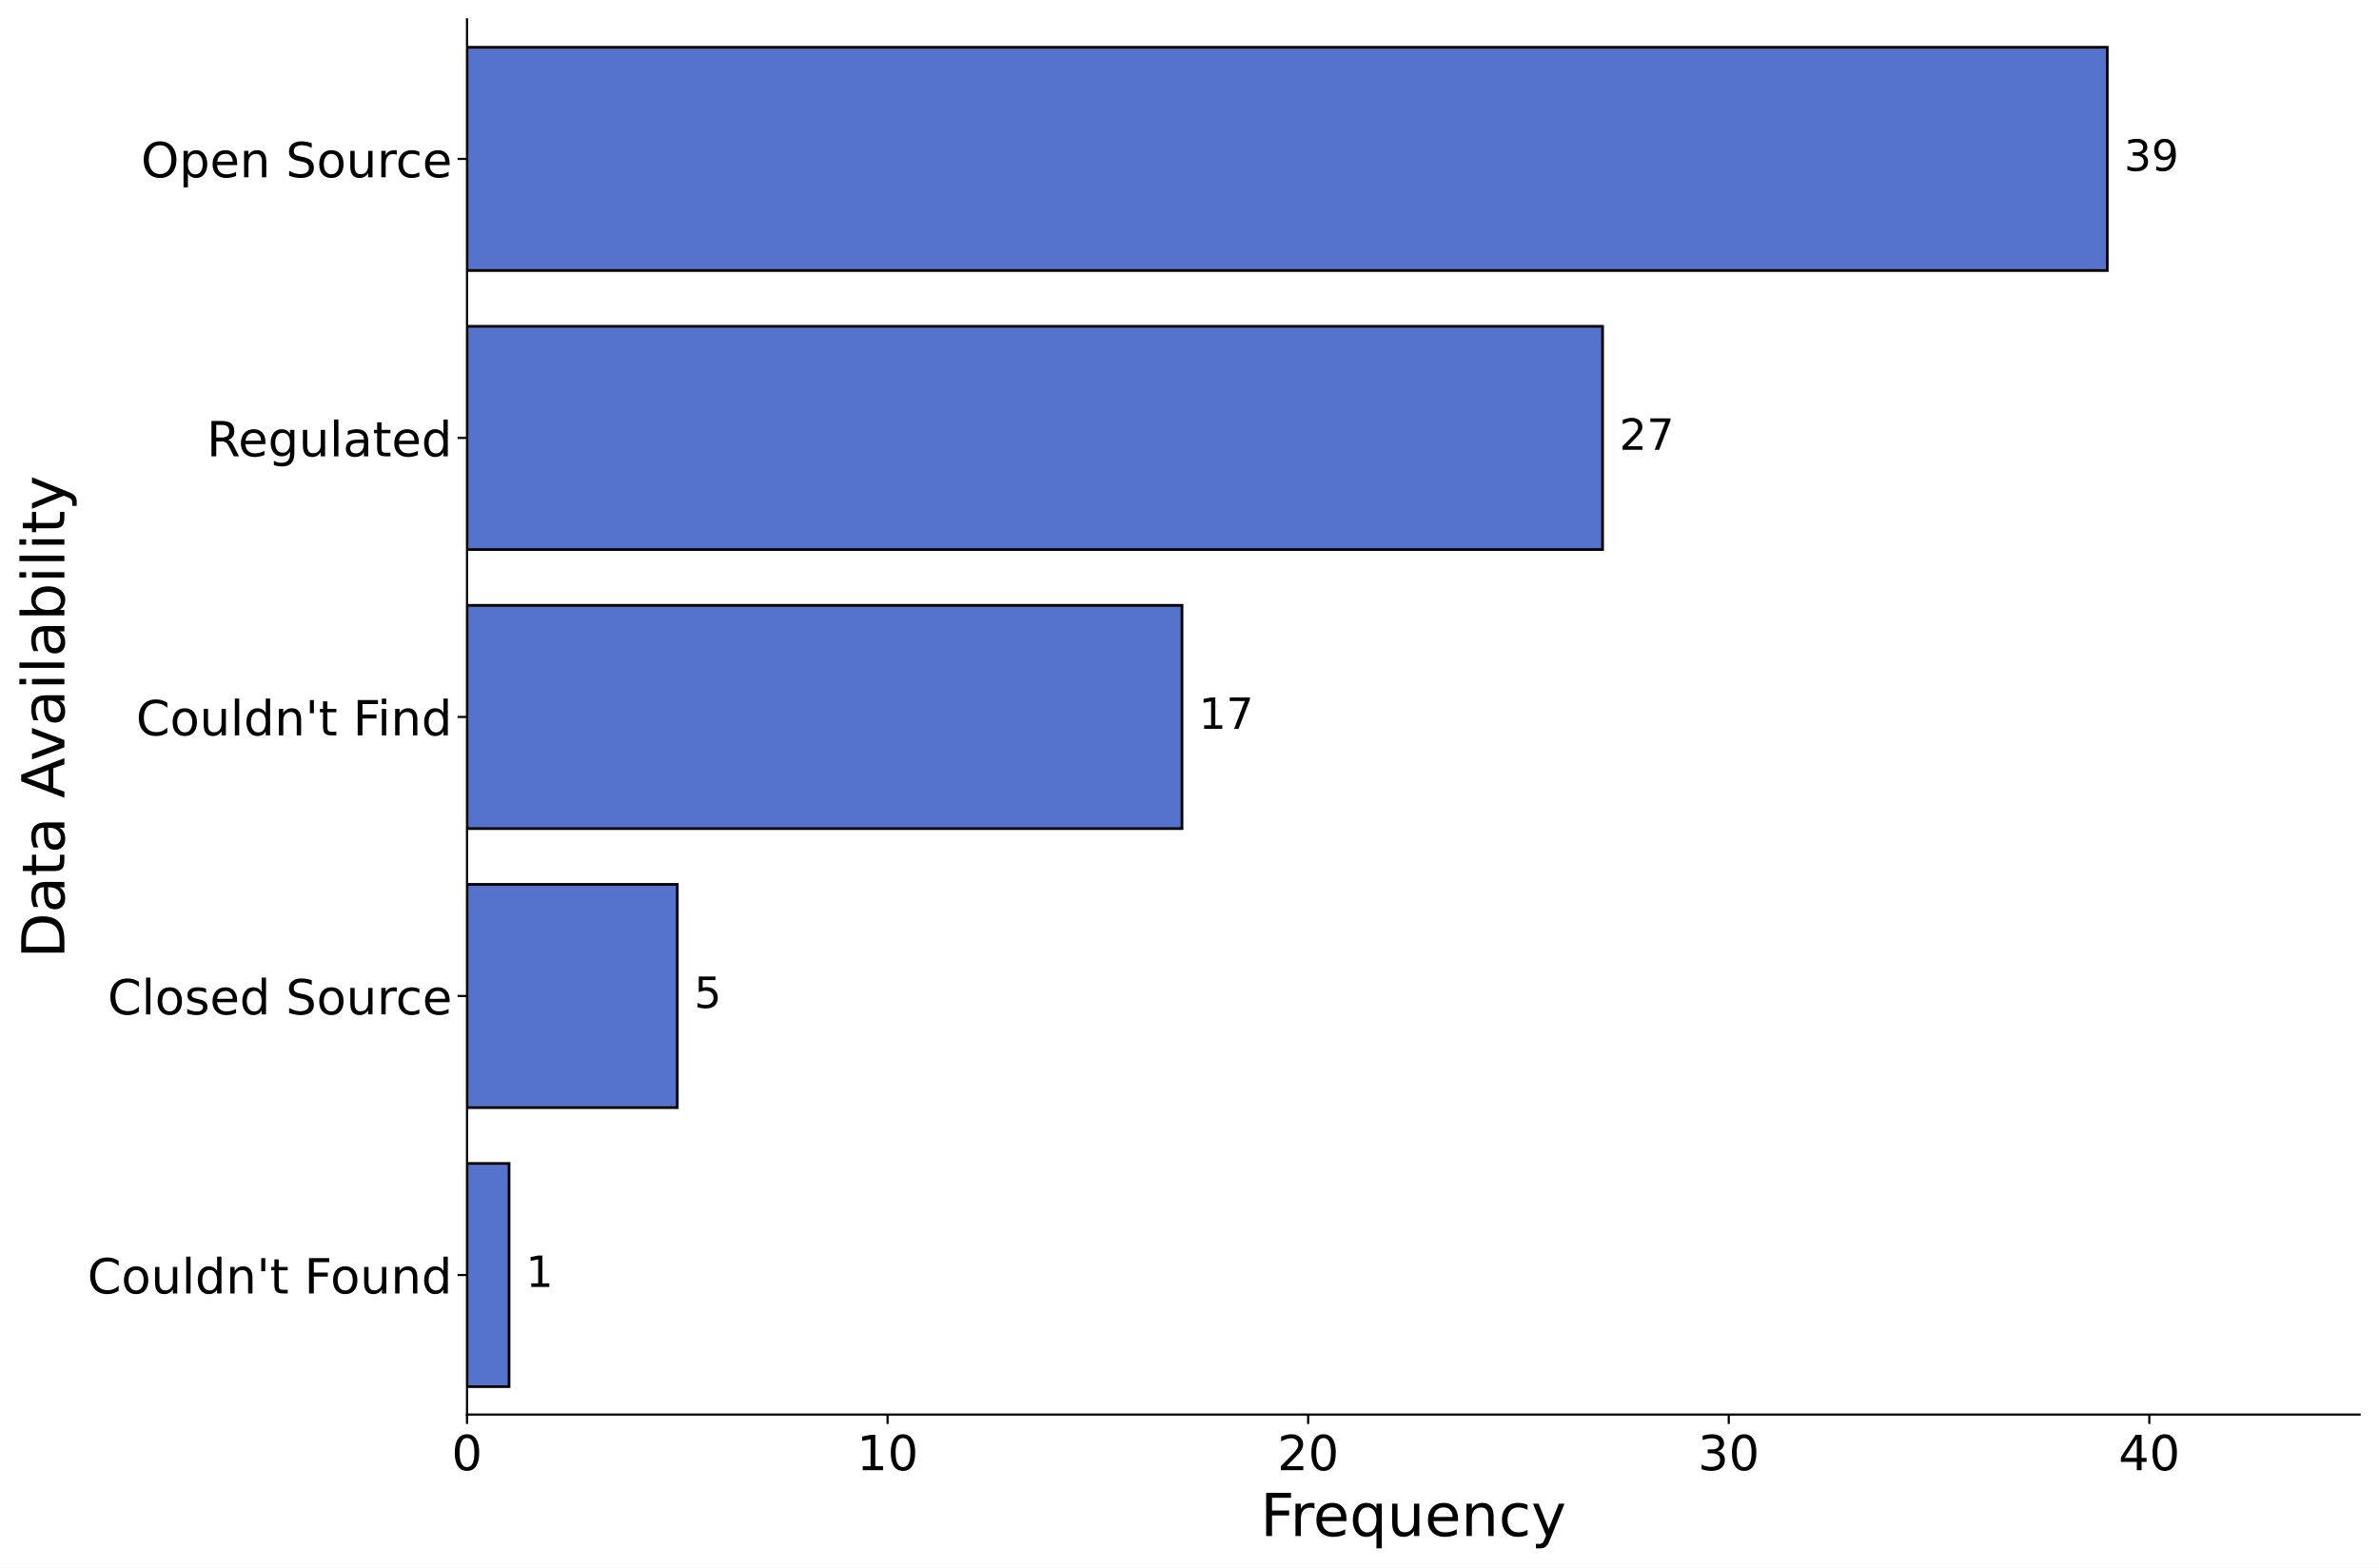
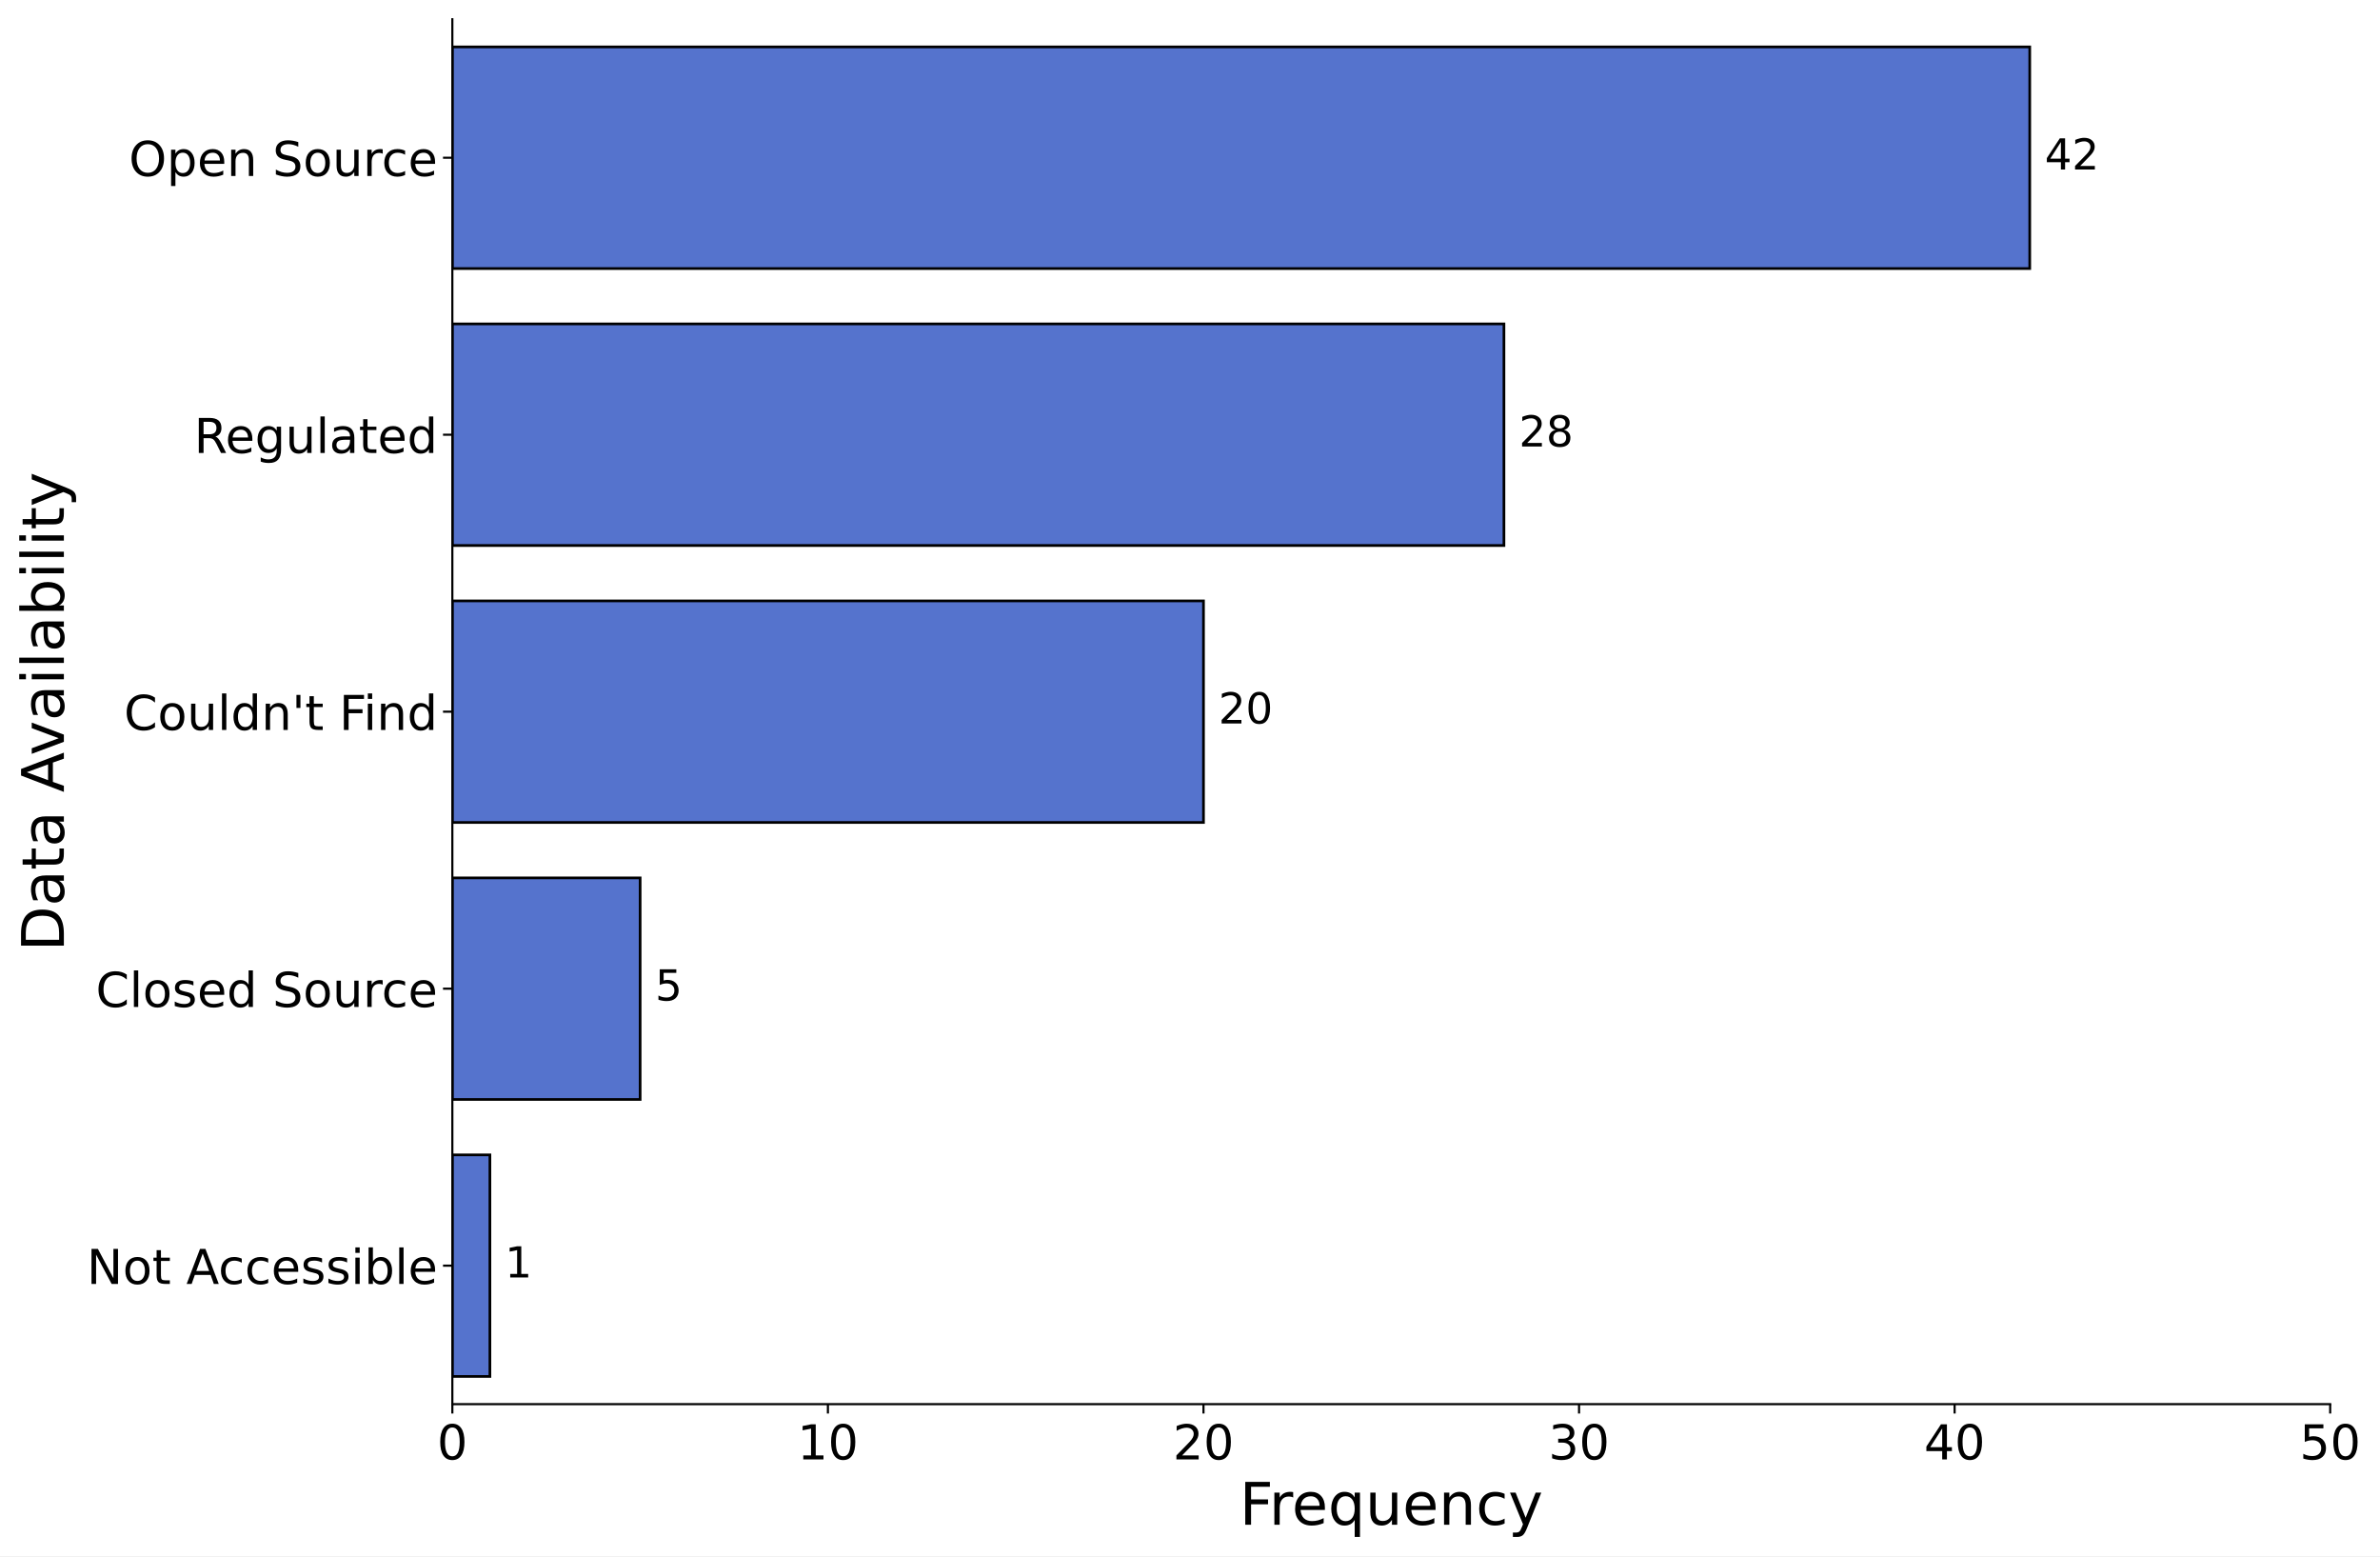
- <svg xmlns="http://www.w3.org/2000/svg" xmlns:xlink="http://www.w3.org/1999/xlink" width="883.821pt" height="582.513pt" viewBox="0 0 883.821 582.513" version="1.1">
+ <svg xmlns="http://www.w3.org/2000/svg" xmlns:xlink="http://www.w3.org/1999/xlink" width="891.151pt" height="582.513pt" viewBox="0 0 891.151 582.513" version="1.1">
  <defs>
    <style type="text/css">*{stroke-linejoin: round; stroke-linecap: butt}</style>
  </defs>
  <g id="figure_1">
    <g id="patch_1">
-       <path d="M 0 582.513  L 883.821 582.513  L 883.821 0  L 0 0  z " style="fill: #ffffff" />
+       <path d="M 0 582.513  L 891.151 582.513  L 891.151 0  L 0 0  z " style="fill: #ffffff" />
    </g>
    <g id="axes_1">
      <g id="patch_2">
-         <path d="M 173.498 525.6  L 876.621 525.6  L 876.621 7.2  L 173.498 7.2  z " style="fill: #ffffff" />
+         <path d="M 169.375 525.6  L 872.498 525.6  L 872.498 7.2  L 169.375 7.2  z " style="fill: #ffffff" />
      </g>
      <g id="patch_3">
-         <path d="M 173.498 17.568  L 782.872 17.568  L 782.872 100.512  L 173.498 100.512  z " clip-path="url(#p755d5c3614)" style="fill: #5573cd; stroke: #000000; stroke-linejoin: miter" />
+         <path d="M 169.375 17.568  L 759.998 17.568  L 759.998 100.512  L 169.375 100.512  z " clip-path="url(#pa06dada9b1)" style="fill: #5573cd; stroke: #000000; stroke-linejoin: miter" />
      </g>
      <g id="patch_4">
-         <path d="M 173.498 121.248  L 595.372 121.248  L 595.372 204.192  L 173.498 204.192  z " clip-path="url(#p755d5c3614)" style="fill: #5573cd; stroke: #000000; stroke-linejoin: miter" />
+         <path d="M 169.375 121.248  L 563.124 121.248  L 563.124 204.192  L 169.375 204.192  z " clip-path="url(#pa06dada9b1)" style="fill: #5573cd; stroke: #000000; stroke-linejoin: miter" />
      </g>
      <g id="patch_5">
-         <path d="M 173.498 224.928  L 439.122 224.928  L 439.122 307.872  L 173.498 307.872  z " clip-path="url(#p755d5c3614)" style="fill: #5573cd; stroke: #000000; stroke-linejoin: miter" />
+         <path d="M 169.375 224.928  L 450.624 224.928  L 450.624 307.872  L 169.375 307.872  z " clip-path="url(#pa06dada9b1)" style="fill: #5573cd; stroke: #000000; stroke-linejoin: miter" />
      </g>
      <g id="patch_6">
-         <path d="M 173.498 328.608  L 251.623 328.608  L 251.623 411.552  L 173.498 411.552  z " clip-path="url(#p755d5c3614)" style="fill: #5573cd; stroke: #000000; stroke-linejoin: miter" />
+         <path d="M 169.375 328.608  L 239.687 328.608  L 239.687 411.552  L 169.375 411.552  z " clip-path="url(#pa06dada9b1)" style="fill: #5573cd; stroke: #000000; stroke-linejoin: miter" />
      </g>
      <g id="patch_7">
-         <path d="M 173.498 432.288  L 189.123 432.288  L 189.123 515.232  L 173.498 515.232  z " clip-path="url(#p755d5c3614)" style="fill: #5573cd; stroke: #000000; stroke-linejoin: miter" />
+         <path d="M 169.375 432.288  L 183.437 432.288  L 183.437 515.232  L 169.375 515.232  z " clip-path="url(#pa06dada9b1)" style="fill: #5573cd; stroke: #000000; stroke-linejoin: miter" />
      </g>
      <g id="matplotlib.axis_1">
        <g id="xtick_1">
          <g id="line2d_1">
            <defs>
-               <path id="mfb92eb8723" d="M 0 0  L 0 3.5  " style="stroke: #000000; stroke-width: 0.8" />
+               <path id="ma84408b0f6" d="M 0 0  L 0 3.5  " style="stroke: #000000; stroke-width: 0.8" />
            </defs>
            <g>
-               <use xlink:href="#mfb92eb8723" x="173.498" y="525.6" style="stroke: #000000; stroke-width: 0.8" />
+               <use xlink:href="#ma84408b0f6" x="169.375" y="525.6" style="stroke: #000000; stroke-width: 0.8" />
            </g>
          </g>
          <g id="text_1">
-             <g transform="translate(167.7719 546.2772) scale(0.18 -0.18)">
+             <g transform="translate(163.6488 546.2772) scale(0.18 -0.18)">
              <defs>
                <path id="DejaVuSans-30" d="M 2034 4250  Q 1547 4250 1301 3770  Q 1056 3291 1056 2328  Q 1056 1369 1301 889  Q 1547 409 2034 409  Q 2525 409 2770 889  Q 3016 1369 3016 2328  Q 3016 3291 2770 3770  Q 2525 4250 2034 4250  z M 2034 4750  Q 2819 4750 3233 4129  Q 3647 3509 3647 2328  Q 3647 1150 3233 529  Q 2819 -91 2034 -91  Q 1250 -91 836 529  Q 422 1150 422 2328  Q 422 3509 836 4129  Q 1250 4750 2034 4750  z " transform="scale(0.015625)" />
              </defs>
              <use xlink:href="#DejaVuSans-30" />
            </g>
          </g>
        </g>
        <g id="xtick_2">
          <g id="line2d_2">
            <g>
-               <use xlink:href="#mfb92eb8723" x="329.748" y="525.6" style="stroke: #000000; stroke-width: 0.8" />
+               <use xlink:href="#ma84408b0f6" x="310" y="525.6" style="stroke: #000000; stroke-width: 0.8" />
            </g>
          </g>
          <g id="text_2">
-             <g transform="translate(318.2952 546.2772) scale(0.18 -0.18)">
+             <g transform="translate(298.5471 546.2772) scale(0.18 -0.18)">
              <defs>
                <path id="DejaVuSans-31" d="M 794 531  L 1825 531  L 1825 4091  L 703 3866  L 703 4441  L 1819 4666  L 2450 4666  L 2450 531  L 3481 531  L 3481 0  L 794 0  L 794 531  z " transform="scale(0.015625)" />
              </defs>
              <use xlink:href="#DejaVuSans-31" />
              <use xlink:href="#DejaVuSans-30" transform="translate(63.62305 0)" />
            </g>
          </g>
        </g>
        <g id="xtick_3">
          <g id="line2d_3">
            <g>
-               <use xlink:href="#mfb92eb8723" x="485.997" y="525.6" style="stroke: #000000; stroke-width: 0.8" />
+               <use xlink:href="#ma84408b0f6" x="450.624" y="525.6" style="stroke: #000000; stroke-width: 0.8" />
            </g>
          </g>
          <g id="text_3">
-             <g transform="translate(474.5448 546.2772) scale(0.18 -0.18)">
+             <g transform="translate(439.1718 546.2772) scale(0.18 -0.18)">
              <defs>
                <path id="DejaVuSans-32" d="M 1228 531  L 3431 531  L 3431 0  L 469 0  L 469 531  Q 828 903 1448 1529  Q 2069 2156 2228 2338  Q 2531 2678 2651 2914  Q 2772 3150 2772 3378  Q 2772 3750 2511 3984  Q 2250 4219 1831 4219  Q 1534 4219 1204 4116  Q 875 4013 500 3803  L 500 4441  Q 881 4594 1212 4672  Q 1544 4750 1819 4750  Q 2544 4750 2975 4387  Q 3406 4025 3406 3419  Q 3406 3131 3298 2873  Q 3191 2616 2906 2266  Q 2828 2175 2409 1742  Q 1991 1309 1228 531  z " transform="scale(0.015625)" />
              </defs>
              <use xlink:href="#DejaVuSans-32" />
              <use xlink:href="#DejaVuSans-30" transform="translate(63.62305 0)" />
            </g>
          </g>
        </g>
        <g id="xtick_4">
          <g id="line2d_4">
            <g>
-               <use xlink:href="#mfb92eb8723" x="642.247" y="525.6" style="stroke: #000000; stroke-width: 0.8" />
+               <use xlink:href="#ma84408b0f6" x="591.249" y="525.6" style="stroke: #000000; stroke-width: 0.8" />
            </g>
          </g>
          <g id="text_4">
-             <g transform="translate(630.7944 546.2772) scale(0.18 -0.18)">
+             <g transform="translate(579.7964 546.2772) scale(0.18 -0.18)">
              <defs>
                <path id="DejaVuSans-33" d="M 2597 2516  Q 3050 2419 3304 2112  Q 3559 1806 3559 1356  Q 3559 666 3084 287  Q 2609 -91 1734 -91  Q 1441 -91 1130 -33  Q 819 25 488 141  L 488 750  Q 750 597 1062 519  Q 1375 441 1716 441  Q 2309 441 2620 675  Q 2931 909 2931 1356  Q 2931 1769 2642 2001  Q 2353 2234 1838 2234  L 1294 2234  L 1294 2753  L 1863 2753  Q 2328 2753 2575 2939  Q 2822 3125 2822 3475  Q 2822 3834 2567 4026  Q 2313 4219 1838 4219  Q 1578 4219 1281 4162  Q 984 4106 628 3988  L 628 4550  Q 988 4650 1302 4700  Q 1616 4750 1894 4750  Q 2613 4750 3031 4423  Q 3450 4097 3450 3541  Q 3450 3153 3228 2886  Q 3006 2619 2597 2516  z " transform="scale(0.015625)" />
              </defs>
              <use xlink:href="#DejaVuSans-33" />
              <use xlink:href="#DejaVuSans-30" transform="translate(63.62305 0)" />
            </g>
          </g>
        </g>
        <g id="xtick_5">
          <g id="line2d_5">
            <g>
-               <use xlink:href="#mfb92eb8723" x="798.497" y="525.6" style="stroke: #000000; stroke-width: 0.8" />
+               <use xlink:href="#ma84408b0f6" x="731.874" y="525.6" style="stroke: #000000; stroke-width: 0.8" />
            </g>
          </g>
          <g id="text_5">
-             <g transform="translate(787.044 546.2772) scale(0.18 -0.18)">
+             <g transform="translate(720.4211 546.2772) scale(0.18 -0.18)">
              <defs>
                <path id="DejaVuSans-34" d="M 2419 4116  L 825 1625  L 2419 1625  L 2419 4116  z M 2253 4666  L 3047 4666  L 3047 1625  L 3713 1625  L 3713 1100  L 3047 1100  L 3047 0  L 2419 0  L 2419 1100  L 313 1100  L 313 1709  L 2253 4666  z " transform="scale(0.015625)" />
              </defs>
              <use xlink:href="#DejaVuSans-34" />
              <use xlink:href="#DejaVuSans-30" transform="translate(63.62305 0)" />
            </g>
          </g>
        </g>
-         <g id="text_6">
-           <g transform="translate(468.2344 570.7372) scale(0.22 -0.22)">
+         <g id="xtick_6">
+           <g id="line2d_6">
+             <g>
+               <use xlink:href="#ma84408b0f6" x="872.498" y="525.6" style="stroke: #000000; stroke-width: 0.8" />
+             </g>
+           </g>
+           <g id="text_6">
+             <g transform="translate(861.0457 546.2772) scale(0.18 -0.18)">
+               <defs>
+                 <path id="DejaVuSans-35" d="M 691 4666  L 3169 4666  L 3169 4134  L 1269 4134  L 1269 2991  Q 1406 3038 1543 3061  Q 1681 3084 1819 3084  Q 2600 3084 3056 2656  Q 3513 2228 3513 1497  Q 3513 744 3044 326  Q 2575 -91 1722 -91  Q 1428 -91 1123 -41  Q 819 9 494 109  L 494 744  Q 775 591 1075 516  Q 1375 441 1709 441  Q 2250 441 2565 725  Q 2881 1009 2881 1497  Q 2881 1984 2565 2268  Q 2250 2553 1709 2553  Q 1456 2553 1204 2497  Q 953 2441 691 2322  L 691 4666  z " transform="scale(0.015625)" />
+               </defs>
+               <use xlink:href="#DejaVuSans-35" />
+               <use xlink:href="#DejaVuSans-30" transform="translate(63.62305 0)" />
+             </g>
+           </g>
+         </g>
+         <g id="text_7">
+           <g transform="translate(464.1113 570.7372) scale(0.22 -0.22)">
            <defs>
              <path id="DejaVuSans-46" d="M 628 4666  L 3309 4666  L 3309 4134  L 1259 4134  L 1259 2759  L 3109 2759  L 3109 2228  L 1259 2228  L 1259 0  L 628 0  L 628 4666  z " transform="scale(0.015625)" />
              <path id="DejaVuSans-72" d="M 2631 2963  Q 2534 3019 2420 3045  Q 2306 3072 2169 3072  Q 1681 3072 1420 2755  Q 1159 2438 1159 1844  L 1159 0  L 581 0  L 581 3500  L 1159 3500  L 1159 2956  Q 1341 3275 1631 3429  Q 1922 3584 2338 3584  Q 2397 3584 2469 3576  Q 2541 3569 2628 3553  L 2631 2963  z " transform="scale(0.015625)" />
              <path id="DejaVuSans-65" d="M 3597 1894  L 3597 1613  L 953 1613  Q 991 1019 1311 708  Q 1631 397 2203 397  Q 2534 397 2845 478  Q 3156 559 3463 722  L 3463 178  Q 3153 47 2828 -22  Q 2503 -91 2169 -91  Q 1331 -91 842 396  Q 353 884 353 1716  Q 353 2575 817 3079  Q 1281 3584 2069 3584  Q 2775 3584 3186 3129  Q 3597 2675 3597 1894  z M 3022 2063  Q 3016 2534 2758 2815  Q 2500 3097 2075 3097  Q 1594 3097 1305 2825  Q 1016 2553 972 2059  L 3022 2063  z " transform="scale(0.015625)" />
              <path id="DejaVuSans-71" d="M 947 1747  Q 947 1113 1208 752  Q 1469 391 1925 391  Q 2381 391 2643 752  Q 2906 1113 2906 1747  Q 2906 2381 2643 2742  Q 2381 3103 1925 3103  Q 1469 3103 1208 2742  Q 947 2381 947 1747  z M 2906 525  Q 2725 213 2448 61  Q 2172 -91 1784 -91  Q 1150 -91 751 415  Q 353 922 353 1747  Q 353 2572 751 3078  Q 1150 3584 1784 3584  Q 2172 3584 2448 3432  Q 2725 3281 2906 2969  L 2906 3500  L 3481 3500  L 3481 -1331  L 2906 -1331  L 2906 525  z " transform="scale(0.015625)" />
              <path id="DejaVuSans-75" d="M 544 1381  L 544 3500  L 1119 3500  L 1119 1403  Q 1119 906 1312 657  Q 1506 409 1894 409  Q 2359 409 2629 706  Q 2900 1003 2900 1516  L 2900 3500  L 3475 3500  L 3475 0  L 2900 0  L 2900 538  Q 2691 219 2414 64  Q 2138 -91 1772 -91  Q 1169 -91 856 284  Q 544 659 544 1381  z M 1991 3584  L 1991 3584  z " transform="scale(0.015625)" />
              <path id="DejaVuSans-6e" d="M 3513 2113  L 3513 0  L 2938 0  L 2938 2094  Q 2938 2591 2744 2837  Q 2550 3084 2163 3084  Q 1697 3084 1428 2787  Q 1159 2491 1159 1978  L 1159 0  L 581 0  L 581 3500  L 1159 3500  L 1159 2956  Q 1366 3272 1645 3428  Q 1925 3584 2291 3584  Q 2894 3584 3203 3211  Q 3513 2838 3513 2113  z " transform="scale(0.015625)" />
              <path id="DejaVuSans-63" d="M 3122 3366  L 3122 2828  Q 2878 2963 2633 3030  Q 2388 3097 2138 3097  Q 1578 3097 1268 2742  Q 959 2388 959 1747  Q 959 1106 1268 751  Q 1578 397 2138 397  Q 2388 397 2633 464  Q 2878 531 3122 666  L 3122 134  Q 2881 22 2623 -34  Q 2366 -91 2075 -91  Q 1284 -91 818 406  Q 353 903 353 1747  Q 353 2603 823 3093  Q 1294 3584 2113 3584  Q 2378 3584 2631 3529  Q 2884 3475 3122 3366  z " transform="scale(0.015625)" />
              <path id="DejaVuSans-79" d="M 2059 -325  Q 1816 -950 1584 -1140  Q 1353 -1331 966 -1331  L 506 -1331  L 506 -850  L 844 -850  Q 1081 -850 1212 -737  Q 1344 -625 1503 -206  L 1606 56  L 191 3500  L 800 3500  L 1894 763  L 2988 3500  L 3597 3500  L 2059 -325  z " transform="scale(0.015625)" />
            </defs>
            <use xlink:href="#DejaVuSans-46" />
            <use xlink:href="#DejaVuSans-72" transform="translate(50.26953 0)" />
            <use xlink:href="#DejaVuSans-65" transform="translate(89.13281 0)" />
            <use xlink:href="#DejaVuSans-71" transform="translate(150.6562 0)" />
            <use xlink:href="#DejaVuSans-75" transform="translate(214.1328 0)" />
            <use xlink:href="#DejaVuSans-65" transform="translate(277.5117 0)" />
            <use xlink:href="#DejaVuSans-6e" transform="translate(339.0352 0)" />
            <use xlink:href="#DejaVuSans-63" transform="translate(402.4141 0)" />
            <use xlink:href="#DejaVuSans-79" transform="translate(457.3945 0)" />
          </g>
        </g>
      </g>
      <g id="matplotlib.axis_2">
        <g id="ytick_1">
-           <g id="line2d_6">
+           <g id="line2d_7">
            <defs>
-               <path id="m89aaaa8020" d="M 0 0  L -3.5 0  " style="stroke: #000000; stroke-width: 0.8" />
+               <path id="md69936904b" d="M 0 0  L -3.5 0  " style="stroke: #000000; stroke-width: 0.8" />
            </defs>
            <g>
-               <use xlink:href="#m89aaaa8020" x="173.498" y="59.04" style="stroke: #000000; stroke-width: 0.8" />
-             </g>
-           </g>
-           <g id="text_7">
-             <g transform="translate(52.38188 65.87859) scale(0.18 -0.18)">
+               <use xlink:href="#md69936904b" x="169.375" y="59.04" style="stroke: #000000; stroke-width: 0.8" />
+             </g>
+           </g>
+           <g id="text_8">
+             <g transform="translate(48.25875 65.87859) scale(0.18 -0.18)">
              <defs>
                <path id="DejaVuSans-4f" d="M 2522 4238  Q 1834 4238 1429 3725  Q 1025 3213 1025 2328  Q 1025 1447 1429 934  Q 1834 422 2522 422  Q 3209 422 3611 934  Q 4013 1447 4013 2328  Q 4013 3213 3611 3725  Q 3209 4238 2522 4238  z M 2522 4750  Q 3503 4750 4090 4092  Q 4678 3434 4678 2328  Q 4678 1225 4090 567  Q 3503 -91 2522 -91  Q 1538 -91 948 565  Q 359 1222 359 2328  Q 359 3434 948 4092  Q 1538 4750 2522 4750  z " transform="scale(0.015625)" />
                <path id="DejaVuSans-70" d="M 1159 525  L 1159 -1331  L 581 -1331  L 581 3500  L 1159 3500  L 1159 2969  Q 1341 3281 1617 3432  Q 1894 3584 2278 3584  Q 2916 3584 3314 3078  Q 3713 2572 3713 1747  Q 3713 922 3314 415  Q 2916 -91 2278 -91  Q 1894 -91 1617 61  Q 1341 213 1159 525  z M 3116 1747  Q 3116 2381 2855 2742  Q 2594 3103 2138 3103  Q 1681 3103 1420 2742  Q 1159 2381 1159 1747  Q 1159 1113 1420 752  Q 1681 391 2138 391  Q 2594 391 2855 752  Q 3116 1113 3116 1747  z " transform="scale(0.015625)" />
                <path id="DejaVuSans-20" transform="scale(0.015625)" />
                <path id="DejaVuSans-53" d="M 3425 4513  L 3425 3897  Q 3066 4069 2747 4153  Q 2428 4238 2131 4238  Q 1616 4238 1336 4038  Q 1056 3838 1056 3469  Q 1056 3159 1242 3001  Q 1428 2844 1947 2747  L 2328 2669  Q 3034 2534 3370 2195  Q 3706 1856 3706 1288  Q 3706 609 3251 259  Q 2797 -91 1919 -91  Q 1588 -91 1214 -16  Q 841 59 441 206  L 441 856  Q 825 641 1194 531  Q 1563 422 1919 422  Q 2459 422 2753 634  Q 3047 847 3047 1241  Q 3047 1584 2836 1778  Q 2625 1972 2144 2069  L 1759 2144  Q 1053 2284 737 2584  Q 422 2884 422 3419  Q 422 4038 858 4394  Q 1294 4750 2059 4750  Q 2388 4750 2728 4690  Q 3069 4631 3425 4513  z " transform="scale(0.015625)" />
                <path id="DejaVuSans-6f" d="M 1959 3097  Q 1497 3097 1228 2736  Q 959 2375 959 1747  Q 959 1119 1226 758  Q 1494 397 1959 397  Q 2419 397 2687 759  Q 2956 1122 2956 1747  Q 2956 2369 2687 2733  Q 2419 3097 1959 3097  z M 1959 3584  Q 2709 3584 3137 3096  Q 3566 2609 3566 1747  Q 3566 888 3137 398  Q 2709 -91 1959 -91  Q 1206 -91 779 398  Q 353 888 353 1747  Q 353 2609 779 3096  Q 1206 3584 1959 3584  z " transform="scale(0.015625)" />
              </defs>
              <use xlink:href="#DejaVuSans-4f" />
              <use xlink:href="#DejaVuSans-70" transform="translate(78.71094 0)" />
              <use xlink:href="#DejaVuSans-65" transform="translate(142.1875 0)" />
              <use xlink:href="#DejaVuSans-6e" transform="translate(203.7109 0)" />
              <use xlink:href="#DejaVuSans-20" transform="translate(267.0898 0)" />
              <use xlink:href="#DejaVuSans-53" transform="translate(298.877 0)" />
              <use xlink:href="#DejaVuSans-6f" transform="translate(362.3535 0)" />
              <use xlink:href="#DejaVuSans-75" transform="translate(423.5352 0)" />
              <use xlink:href="#DejaVuSans-72" transform="translate(486.9141 0)" />
              <use xlink:href="#DejaVuSans-63" transform="translate(525.7773 0)" />
              <use xlink:href="#DejaVuSans-65" transform="translate(580.7578 0)" />
            </g>
          </g>
        </g>
        <g id="ytick_2">
-           <g id="line2d_7">
-             <g>
-               <use xlink:href="#m89aaaa8020" x="173.498" y="162.72" style="stroke: #000000; stroke-width: 0.8" />
-             </g>
-           </g>
-           <g id="text_8">
-             <g transform="translate(76.8 169.5586) scale(0.18 -0.18)">
+           <g id="line2d_8">
+             <g>
+               <use xlink:href="#md69936904b" x="169.375" y="162.72" style="stroke: #000000; stroke-width: 0.8" />
+             </g>
+           </g>
+           <g id="text_9">
+             <g transform="translate(72.67687 169.5586) scale(0.18 -0.18)">
              <defs>
                <path id="DejaVuSans-52" d="M 2841 2188  Q 3044 2119 3236 1894  Q 3428 1669 3622 1275  L 4263 0  L 3584 0  L 2988 1197  Q 2756 1666 2539 1819  Q 2322 1972 1947 1972  L 1259 1972  L 1259 0  L 628 0  L 628 4666  L 2053 4666  Q 2853 4666 3247 4331  Q 3641 3997 3641 3322  Q 3641 2881 3436 2590  Q 3231 2300 2841 2188  z M 1259 4147  L 1259 2491  L 2053 2491  Q 2509 2491 2742 2702  Q 2975 2913 2975 3322  Q 2975 3731 2742 3939  Q 2509 4147 2053 4147  L 1259 4147  z " transform="scale(0.015625)" />
                <path id="DejaVuSans-67" d="M 2906 1791  Q 2906 2416 2648 2759  Q 2391 3103 1925 3103  Q 1463 3103 1205 2759  Q 947 2416 947 1791  Q 947 1169 1205 825  Q 1463 481 1925 481  Q 2391 481 2648 825  Q 2906 1169 2906 1791  z M 3481 434  Q 3481 -459 3084 -895  Q 2688 -1331 1869 -1331  Q 1566 -1331 1297 -1286  Q 1028 -1241 775 -1147  L 775 -588  Q 1028 -725 1275 -790  Q 1522 -856 1778 -856  Q 2344 -856 2625 -561  Q 2906 -266 2906 331  L 2906 616  Q 2728 306 2450 153  Q 2172 0 1784 0  Q 1141 0 747 490  Q 353 981 353 1791  Q 353 2603 747 3093  Q 1141 3584 1784 3584  Q 2172 3584 2450 3431  Q 2728 3278 2906 2969  L 2906 3500  L 3481 3500  L 3481 434  z " transform="scale(0.015625)" />
                <path id="DejaVuSans-6c" d="M 603 4863  L 1178 4863  L 1178 0  L 603 0  L 603 4863  z " transform="scale(0.015625)" />
                <path id="DejaVuSans-61" d="M 2194 1759  Q 1497 1759 1228 1600  Q 959 1441 959 1056  Q 959 750 1161 570  Q 1363 391 1709 391  Q 2188 391 2477 730  Q 2766 1069 2766 1631  L 2766 1759  L 2194 1759  z M 3341 1997  L 3341 0  L 2766 0  L 2766 531  Q 2569 213 2275 61  Q 1981 -91 1556 -91  Q 1019 -91 701 211  Q 384 513 384 1019  Q 384 1609 779 1909  Q 1175 2209 1959 2209  L 2766 2209  L 2766 2266  Q 2766 2663 2505 2880  Q 2244 3097 1772 3097  Q 1472 3097 1187 3025  Q 903 2953 641 2809  L 641 3341  Q 956 3463 1253 3523  Q 1550 3584 1831 3584  Q 2591 3584 2966 3190  Q 3341 2797 3341 1997  z " transform="scale(0.015625)" />
                <path id="DejaVuSans-74" d="M 1172 4494  L 1172 3500  L 2356 3500  L 2356 3053  L 1172 3053  L 1172 1153  Q 1172 725 1289 603  Q 1406 481 1766 481  L 2356 481  L 2356 0  L 1766 0  Q 1100 0 847 248  Q 594 497 594 1153  L 594 3053  L 172 3053  L 172 3500  L 594 3500  L 594 4494  L 1172 4494  z " transform="scale(0.015625)" />
                <path id="DejaVuSans-64" d="M 2906 2969  L 2906 4863  L 3481 4863  L 3481 0  L 2906 0  L 2906 525  Q 2725 213 2448 61  Q 2172 -91 1784 -91  Q 1150 -91 751 415  Q 353 922 353 1747  Q 353 2572 751 3078  Q 1150 3584 1784 3584  Q 2172 3584 2448 3432  Q 2725 3281 2906 2969  z M 947 1747  Q 947 1113 1208 752  Q 1469 391 1925 391  Q 2381 391 2643 752  Q 2906 1113 2906 1747  Q 2906 2381 2643 2742  Q 2381 3103 1925 3103  Q 1469 3103 1208 2742  Q 947 2381 947 1747  z " transform="scale(0.015625)" />
              </defs>
              <use xlink:href="#DejaVuSans-52" />
              <use xlink:href="#DejaVuSans-65" transform="translate(64.98242 0)" />
              <use xlink:href="#DejaVuSans-67" transform="translate(126.5059 0)" />
              <use xlink:href="#DejaVuSans-75" transform="translate(189.9824 0)" />
              <use xlink:href="#DejaVuSans-6c" transform="translate(253.3613 0)" />
              <use xlink:href="#DejaVuSans-61" transform="translate(281.1445 0)" />
              <use xlink:href="#DejaVuSans-74" transform="translate(342.4238 0)" />
              <use xlink:href="#DejaVuSans-65" transform="translate(381.6328 0)" />
              <use xlink:href="#DejaVuSans-64" transform="translate(443.1562 0)" />
            </g>
          </g>
        </g>
        <g id="ytick_3">
-           <g id="line2d_8">
-             <g>
-               <use xlink:href="#m89aaaa8020" x="173.498" y="266.4" style="stroke: #000000; stroke-width: 0.8" />
-             </g>
-           </g>
-           <g id="text_9">
-             <g transform="translate(50.565 273.2386) scale(0.18 -0.18)">
+           <g id="line2d_9">
+             <g>
+               <use xlink:href="#md69936904b" x="169.375" y="266.4" style="stroke: #000000; stroke-width: 0.8" />
+             </g>
+           </g>
+           <g id="text_10">
+             <g transform="translate(46.44188 273.2386) scale(0.18 -0.18)">
              <defs>
                <path id="DejaVuSans-43" d="M 4122 4306  L 4122 3641  Q 3803 3938 3442 4084  Q 3081 4231 2675 4231  Q 1875 4231 1450 3742  Q 1025 3253 1025 2328  Q 1025 1406 1450 917  Q 1875 428 2675 428  Q 3081 428 3442 575  Q 3803 722 4122 1019  L 4122 359  Q 3791 134 3420 21  Q 3050 -91 2638 -91  Q 1578 -91 968 557  Q 359 1206 359 2328  Q 359 3453 968 4101  Q 1578 4750 2638 4750  Q 3056 4750 3426 4639  Q 3797 4528 4122 4306  z " transform="scale(0.015625)" />
                <path id="DejaVuSans-27" d="M 1147 4666  L 1147 2931  L 616 2931  L 616 4666  L 1147 4666  z " transform="scale(0.015625)" />
                <path id="DejaVuSans-69" d="M 603 3500  L 1178 3500  L 1178 0  L 603 0  L 603 3500  z M 603 4863  L 1178 4863  L 1178 4134  L 603 4134  L 603 4863  z " transform="scale(0.015625)" />
              </defs>
              <use xlink:href="#DejaVuSans-43" />
              <use xlink:href="#DejaVuSans-6f" transform="translate(69.82422 0)" />
              <use xlink:href="#DejaVuSans-75" transform="translate(131.0059 0)" />
              <use xlink:href="#DejaVuSans-6c" transform="translate(194.3848 0)" />
              <use xlink:href="#DejaVuSans-64" transform="translate(222.168 0)" />
              <use xlink:href="#DejaVuSans-6e" transform="translate(285.6445 0)" />
              <use xlink:href="#DejaVuSans-27" transform="translate(349.0234 0)" />
              <use xlink:href="#DejaVuSans-74" transform="translate(376.5137 0)" />
              <use xlink:href="#DejaVuSans-20" transform="translate(415.7227 0)" />
              <use xlink:href="#DejaVuSans-46" transform="translate(447.5098 0)" />
              <use xlink:href="#DejaVuSans-69" transform="translate(497.7793 0)" />
              <use xlink:href="#DejaVuSans-6e" transform="translate(525.5625 0)" />
              <use xlink:href="#DejaVuSans-64" transform="translate(588.9414 0)" />
            </g>
          </g>
        </g>
        <g id="ytick_4">
-           <g id="line2d_9">
-             <g>
-               <use xlink:href="#m89aaaa8020" x="173.498" y="370.08" style="stroke: #000000; stroke-width: 0.8" />
-             </g>
-           </g>
-           <g id="text_10">
-             <g transform="translate(39.99844 376.9186) scale(0.18 -0.18)">
+           <g id="line2d_10">
+             <g>
+               <use xlink:href="#md69936904b" x="169.375" y="370.08" style="stroke: #000000; stroke-width: 0.8" />
+             </g>
+           </g>
+           <g id="text_11">
+             <g transform="translate(35.87531 376.9186) scale(0.18 -0.18)">
              <defs>
                <path id="DejaVuSans-73" d="M 2834 3397  L 2834 2853  Q 2591 2978 2328 3040  Q 2066 3103 1784 3103  Q 1356 3103 1142 2972  Q 928 2841 928 2578  Q 928 2378 1081 2264  Q 1234 2150 1697 2047  L 1894 2003  Q 2506 1872 2764 1633  Q 3022 1394 3022 966  Q 3022 478 2636 193  Q 2250 -91 1575 -91  Q 1294 -91 989 -36  Q 684 19 347 128  L 347 722  Q 666 556 975 473  Q 1284 391 1588 391  Q 1994 391 2212 530  Q 2431 669 2431 922  Q 2431 1156 2273 1281  Q 2116 1406 1581 1522  L 1381 1569  Q 847 1681 609 1914  Q 372 2147 372 2553  Q 372 3047 722 3315  Q 1072 3584 1716 3584  Q 2034 3584 2315 3537  Q 2597 3491 2834 3397  z " transform="scale(0.015625)" />
              </defs>
              <use xlink:href="#DejaVuSans-43" />
              <use xlink:href="#DejaVuSans-6c" transform="translate(69.82422 0)" />
              <use xlink:href="#DejaVuSans-6f" transform="translate(97.60742 0)" />
              <use xlink:href="#DejaVuSans-73" transform="translate(158.7891 0)" />
              <use xlink:href="#DejaVuSans-65" transform="translate(210.8887 0)" />
              <use xlink:href="#DejaVuSans-64" transform="translate(272.4121 0)" />
              <use xlink:href="#DejaVuSans-20" transform="translate(335.8887 0)" />
              <use xlink:href="#DejaVuSans-53" transform="translate(367.6758 0)" />
              <use xlink:href="#DejaVuSans-6f" transform="translate(431.1523 0)" />
              <use xlink:href="#DejaVuSans-75" transform="translate(492.334 0)" />
              <use xlink:href="#DejaVuSans-72" transform="translate(555.7129 0)" />
              <use xlink:href="#DejaVuSans-63" transform="translate(594.5762 0)" />
              <use xlink:href="#DejaVuSans-65" transform="translate(649.5566 0)" />
            </g>
          </g>
        </g>
        <g id="ytick_5">
-           <g id="line2d_10">
-             <g>
-               <use xlink:href="#m89aaaa8020" x="173.498" y="473.76" style="stroke: #000000; stroke-width: 0.8" />
-             </g>
-           </g>
-           <g id="text_11">
+           <g id="line2d_11">
+             <g>
+               <use xlink:href="#md69936904b" x="169.375" y="473.76" style="stroke: #000000; stroke-width: 0.8" />
+             </g>
+           </g>
+           <g id="text_12">
            <g transform="translate(32.49188 480.5986) scale(0.18 -0.18)">
-               <use xlink:href="#DejaVuSans-43" />
-               <use xlink:href="#DejaVuSans-6f" transform="translate(69.82422 0)" />
-               <use xlink:href="#DejaVuSans-75" transform="translate(131.0059 0)" />
-               <use xlink:href="#DejaVuSans-6c" transform="translate(194.3848 0)" />
-               <use xlink:href="#DejaVuSans-64" transform="translate(222.168 0)" />
-               <use xlink:href="#DejaVuSans-6e" transform="translate(285.6445 0)" />
-               <use xlink:href="#DejaVuSans-27" transform="translate(349.0234 0)" />
-               <use xlink:href="#DejaVuSans-74" transform="translate(376.5137 0)" />
-               <use xlink:href="#DejaVuSans-20" transform="translate(415.7227 0)" />
-               <use xlink:href="#DejaVuSans-46" transform="translate(447.5098 0)" />
-               <use xlink:href="#DejaVuSans-6f" transform="translate(501.4043 0)" />
-               <use xlink:href="#DejaVuSans-75" transform="translate(562.5859 0)" />
-               <use xlink:href="#DejaVuSans-6e" transform="translate(625.9648 0)" />
-               <use xlink:href="#DejaVuSans-64" transform="translate(689.3438 0)" />
-             </g>
-           </g>
-         </g>
-         <g id="text_12">
+               <defs>
+                 <path id="DejaVuSans-4e" d="M 628 4666  L 1478 4666  L 3547 763  L 3547 4666  L 4159 4666  L 4159 0  L 3309 0  L 1241 3903  L 1241 0  L 628 0  L 628 4666  z " transform="scale(0.015625)" />
+                 <path id="DejaVuSans-41" d="M 2188 4044  L 1331 1722  L 3047 1722  L 2188 4044  z M 1831 4666  L 2547 4666  L 4325 0  L 3669 0  L 3244 1197  L 1141 1197  L 716 0  L 50 0  L 1831 4666  z " transform="scale(0.015625)" />
+                 <path id="DejaVuSans-62" d="M 3116 1747  Q 3116 2381 2855 2742  Q 2594 3103 2138 3103  Q 1681 3103 1420 2742  Q 1159 2381 1159 1747  Q 1159 1113 1420 752  Q 1681 391 2138 391  Q 2594 391 2855 752  Q 3116 1113 3116 1747  z M 1159 2969  Q 1341 3281 1617 3432  Q 1894 3584 2278 3584  Q 2916 3584 3314 3078  Q 3713 2572 3713 1747  Q 3713 922 3314 415  Q 2916 -91 2278 -91  Q 1894 -91 1617 61  Q 1341 213 1159 525  L 1159 0  L 581 0  L 581 4863  L 1159 4863  L 1159 2969  z " transform="scale(0.015625)" />
+               </defs>
+               <use xlink:href="#DejaVuSans-4e" />
+               <use xlink:href="#DejaVuSans-6f" transform="translate(74.80469 0)" />
+               <use xlink:href="#DejaVuSans-74" transform="translate(135.9863 0)" />
+               <use xlink:href="#DejaVuSans-20" transform="translate(175.1953 0)" />
+               <use xlink:href="#DejaVuSans-41" transform="translate(206.9824 0)" />
+               <use xlink:href="#DejaVuSans-63" transform="translate(273.6406 0)" />
+               <use xlink:href="#DejaVuSans-63" transform="translate(328.6211 0)" />
+               <use xlink:href="#DejaVuSans-65" transform="translate(383.6016 0)" />
+               <use xlink:href="#DejaVuSans-73" transform="translate(445.125 0)" />
+               <use xlink:href="#DejaVuSans-73" transform="translate(497.2246 0)" />
+               <use xlink:href="#DejaVuSans-69" transform="translate(549.3242 0)" />
+               <use xlink:href="#DejaVuSans-62" transform="translate(577.1074 0)" />
+               <use xlink:href="#DejaVuSans-6c" transform="translate(640.584 0)" />
+               <use xlink:href="#DejaVuSans-65" transform="translate(668.3672 0)" />
+             </g>
+           </g>
+         </g>
+         <g id="text_13">
          <g transform="translate(23.91656 356.117) rotate(-90) scale(0.22 -0.22)">
            <defs>
              <path id="DejaVuSans-44" d="M 1259 4147  L 1259 519  L 2022 519  Q 2988 519 3436 956  Q 3884 1394 3884 2338  Q 3884 3275 3436 3711  Q 2988 4147 2022 4147  L 1259 4147  z M 628 4666  L 1925 4666  Q 3281 4666 3915 4102  Q 4550 3538 4550 2338  Q 4550 1131 3912 565  Q 3275 0 1925 0  L 628 0  L 628 4666  z " transform="scale(0.015625)" />
-               <path id="DejaVuSans-41" d="M 2188 4044  L 1331 1722  L 3047 1722  L 2188 4044  z M 1831 4666  L 2547 4666  L 4325 0  L 3669 0  L 3244 1197  L 1141 1197  L 716 0  L 50 0  L 1831 4666  z " transform="scale(0.015625)" />
              <path id="DejaVuSans-76" d="M 191 3500  L 800 3500  L 1894 563  L 2988 3500  L 3597 3500  L 2284 0  L 1503 0  L 191 3500  z " transform="scale(0.015625)" />
-               <path id="DejaVuSans-62" d="M 3116 1747  Q 3116 2381 2855 2742  Q 2594 3103 2138 3103  Q 1681 3103 1420 2742  Q 1159 2381 1159 1747  Q 1159 1113 1420 752  Q 1681 391 2138 391  Q 2594 391 2855 752  Q 3116 1113 3116 1747  z M 1159 2969  Q 1341 3281 1617 3432  Q 1894 3584 2278 3584  Q 2916 3584 3314 3078  Q 3713 2572 3713 1747  Q 3713 922 3314 415  Q 2916 -91 2278 -91  Q 1894 -91 1617 61  Q 1341 213 1159 525  L 1159 0  L 581 0  L 581 4863  L 1159 4863  L 1159 2969  z " transform="scale(0.015625)" />
            </defs>
            <use xlink:href="#DejaVuSans-44" />
            <use xlink:href="#DejaVuSans-61" transform="translate(77.00195 0)" />
            <use xlink:href="#DejaVuSans-74" transform="translate(138.2812 0)" />
            <use xlink:href="#DejaVuSans-61" transform="translate(177.4902 0)" />
            <use xlink:href="#DejaVuSans-20" transform="translate(238.7695 0)" />
            <use xlink:href="#DejaVuSans-41" transform="translate(270.5566 0)" />
            <use xlink:href="#DejaVuSans-76" transform="translate(333.0898 0)" />
            <use xlink:href="#DejaVuSans-61" transform="translate(392.2695 0)" />
            <use xlink:href="#DejaVuSans-69" transform="translate(453.5488 0)" />
            <use xlink:href="#DejaVuSans-6c" transform="translate(481.332 0)" />
            <use xlink:href="#DejaVuSans-61" transform="translate(509.1152 0)" />
            <use xlink:href="#DejaVuSans-62" transform="translate(570.3945 0)" />
            <use xlink:href="#DejaVuSans-69" transform="translate(633.8711 0)" />
            <use xlink:href="#DejaVuSans-6c" transform="translate(661.6543 0)" />
            <use xlink:href="#DejaVuSans-69" transform="translate(689.4375 0)" />
            <use xlink:href="#DejaVuSans-74" transform="translate(717.2207 0)" />
            <use xlink:href="#DejaVuSans-79" transform="translate(756.4297 0)" />
          </g>
        </g>
      </g>
-       <g id="line2d_11">
-         <path clip-path="url(#p755d5c3614)" style="fill: none; stroke: #424242; stroke-width: 2.25; stroke-linecap: square" />
-       </g>
      <g id="line2d_12">
-         <path clip-path="url(#p755d5c3614)" style="fill: none; stroke: #424242; stroke-width: 2.25; stroke-linecap: square" />
+         <path clip-path="url(#pa06dada9b1)" style="fill: none; stroke: #424242; stroke-width: 2.25; stroke-linecap: square" />
      </g>
      <g id="line2d_13">
-         <path clip-path="url(#p755d5c3614)" style="fill: none; stroke: #424242; stroke-width: 2.25; stroke-linecap: square" />
+         <path clip-path="url(#pa06dada9b1)" style="fill: none; stroke: #424242; stroke-width: 2.25; stroke-linecap: square" />
      </g>
      <g id="line2d_14">
-         <path clip-path="url(#p755d5c3614)" style="fill: none; stroke: #424242; stroke-width: 2.25; stroke-linecap: square" />
+         <path clip-path="url(#pa06dada9b1)" style="fill: none; stroke: #424242; stroke-width: 2.25; stroke-linecap: square" />
      </g>
      <g id="line2d_15">
-         <path clip-path="url(#p755d5c3614)" style="fill: none; stroke: #424242; stroke-width: 2.25; stroke-linecap: square" />
+         <path clip-path="url(#pa06dada9b1)" style="fill: none; stroke: #424242; stroke-width: 2.25; stroke-linecap: square" />
+       </g>
+       <g id="line2d_16">
+         <path clip-path="url(#pa06dada9b1)" style="fill: none; stroke: #424242; stroke-width: 2.25; stroke-linecap: square" />
      </g>
      <g id="patch_8">
-         <path d="M 173.498 525.6  L 173.498 7.2  " style="fill: none; stroke: #000000; stroke-width: 0.8; stroke-linejoin: miter; stroke-linecap: square" />
+         <path d="M 169.375 525.6  L 169.375 7.2  " style="fill: none; stroke: #000000; stroke-width: 0.8; stroke-linejoin: miter; stroke-linecap: square" />
      </g>
      <g id="patch_9">
-         <path d="M 173.498 525.6  L 876.621 525.6  " style="fill: none; stroke: #000000; stroke-width: 0.8; stroke-linejoin: miter; stroke-linecap: square" />
-       </g>
-       <g id="text_13">
-         <g transform="translate(789.1215 63.455) scale(0.16 -0.16)">
+         <path d="M 169.375 525.6  L 872.498 525.6  " style="fill: none; stroke: #000000; stroke-width: 0.8; stroke-linejoin: miter; stroke-linecap: square" />
+       </g>
+       <g id="text_14">
+         <g transform="translate(765.6235 63.455) scale(0.16 -0.16)">
+           <use xlink:href="#DejaVuSans-34" />
+           <use xlink:href="#DejaVuSans-32" transform="translate(63.62305 0)" />
+         </g>
+       </g>
+       <g id="text_15">
+         <g transform="translate(568.749 167.135) scale(0.16 -0.16)">
          <defs>
-             <path id="DejaVuSans-39" d="M 703 97  L 703 672  Q 941 559 1184 500  Q 1428 441 1663 441  Q 2288 441 2617 861  Q 2947 1281 2994 2138  Q 2813 1869 2534 1725  Q 2256 1581 1919 1581  Q 1219 1581 811 2004  Q 403 2428 403 3163  Q 403 3881 828 4315  Q 1253 4750 1959 4750  Q 2769 4750 3195 4129  Q 3622 3509 3622 2328  Q 3622 1225 3098 567  Q 2575 -91 1691 -91  Q 1453 -91 1209 -44  Q 966 3 703 97  z M 1959 2075  Q 2384 2075 2632 2365  Q 2881 2656 2881 3163  Q 2881 3666 2632 3958  Q 2384 4250 1959 4250  Q 1534 4250 1286 3958  Q 1038 3666 1038 3163  Q 1038 2656 1286 2365  Q 1534 2075 1959 2075  z " transform="scale(0.015625)" />
-           </defs>
-           <use xlink:href="#DejaVuSans-33" />
-           <use xlink:href="#DejaVuSans-39" transform="translate(63.62305 0)" />
-         </g>
-       </g>
-       <g id="text_14">
-         <g transform="translate(601.622 167.135) scale(0.16 -0.16)">
-           <defs>
-             <path id="DejaVuSans-37" d="M 525 4666  L 3525 4666  L 3525 4397  L 1831 0  L 1172 0  L 2766 4134  L 525 4134  L 525 4666  z " transform="scale(0.015625)" />
+             <path id="DejaVuSans-38" d="M 2034 2216  Q 1584 2216 1326 1975  Q 1069 1734 1069 1313  Q 1069 891 1326 650  Q 1584 409 2034 409  Q 2484 409 2743 651  Q 3003 894 3003 1313  Q 3003 1734 2745 1975  Q 2488 2216 2034 2216  z M 1403 2484  Q 997 2584 770 2862  Q 544 3141 544 3541  Q 544 4100 942 4425  Q 1341 4750 2034 4750  Q 2731 4750 3128 4425  Q 3525 4100 3525 3541  Q 3525 3141 3298 2862  Q 3072 2584 2669 2484  Q 3125 2378 3379 2068  Q 3634 1759 3634 1313  Q 3634 634 3220 271  Q 2806 -91 2034 -91  Q 1263 -91 848 271  Q 434 634 434 1313  Q 434 1759 690 2068  Q 947 2378 1403 2484  z M 1172 3481  Q 1172 3119 1398 2916  Q 1625 2713 2034 2713  Q 2441 2713 2670 2916  Q 2900 3119 2900 3481  Q 2900 3844 2670 4047  Q 2441 4250 2034 4250  Q 1625 4250 1398 4047  Q 1172 3844 1172 3481  z " transform="scale(0.015625)" />
          </defs>
          <use xlink:href="#DejaVuSans-32" />
-           <use xlink:href="#DejaVuSans-37" transform="translate(63.62305 0)" />
-         </g>
-       </g>
-       <g id="text_15">
-         <g transform="translate(445.3724 270.815) scale(0.16 -0.16)">
-           <use xlink:href="#DejaVuSans-31" />
-           <use xlink:href="#DejaVuSans-37" transform="translate(63.62305 0)" />
+           <use xlink:href="#DejaVuSans-38" transform="translate(63.62305 0)" />
        </g>
      </g>
      <g id="text_16">
-         <g transform="translate(257.8729 374.495) scale(0.16 -0.16)">
-           <defs>
-             <path id="DejaVuSans-35" d="M 691 4666  L 3169 4666  L 3169 4134  L 1269 4134  L 1269 2991  Q 1406 3038 1543 3061  Q 1681 3084 1819 3084  Q 2600 3084 3056 2656  Q 3513 2228 3513 1497  Q 3513 744 3044 326  Q 2575 -91 1722 -91  Q 1428 -91 1123 -41  Q 819 9 494 109  L 494 744  Q 775 591 1075 516  Q 1375 441 1709 441  Q 2250 441 2565 725  Q 2881 1009 2881 1497  Q 2881 1984 2565 2268  Q 2250 2553 1709 2553  Q 1456 2553 1204 2497  Q 953 2441 691 2322  L 691 4666  z " transform="scale(0.015625)" />
-           </defs>
+         <g transform="translate(456.2493 270.815) scale(0.16 -0.16)">
+           <use xlink:href="#DejaVuSans-32" />
+           <use xlink:href="#DejaVuSans-30" transform="translate(63.62305 0)" />
+         </g>
+       </g>
+       <g id="text_17">
+         <g transform="translate(245.3123 374.495) scale(0.16 -0.16)">
          <use xlink:href="#DejaVuSans-35" />
        </g>
      </g>
-       <g id="text_17">
-         <g transform="translate(195.3731 478.175) scale(0.16 -0.16)">
+       <g id="text_18">
+         <g transform="translate(189.0625 478.175) scale(0.16 -0.16)">
          <use xlink:href="#DejaVuSans-31" />
        </g>
      </g>
    </g>
  </g>
  <defs>
-     <clipPath id="p755d5c3614">
-       <rect x="173.498" y="7.2" width="703.123" height="518.4" />
+     <clipPath id="pa06dada9b1">
+       <rect x="169.375" y="7.2" width="703.123" height="518.4" />
    </clipPath>
  </defs>
</svg>
